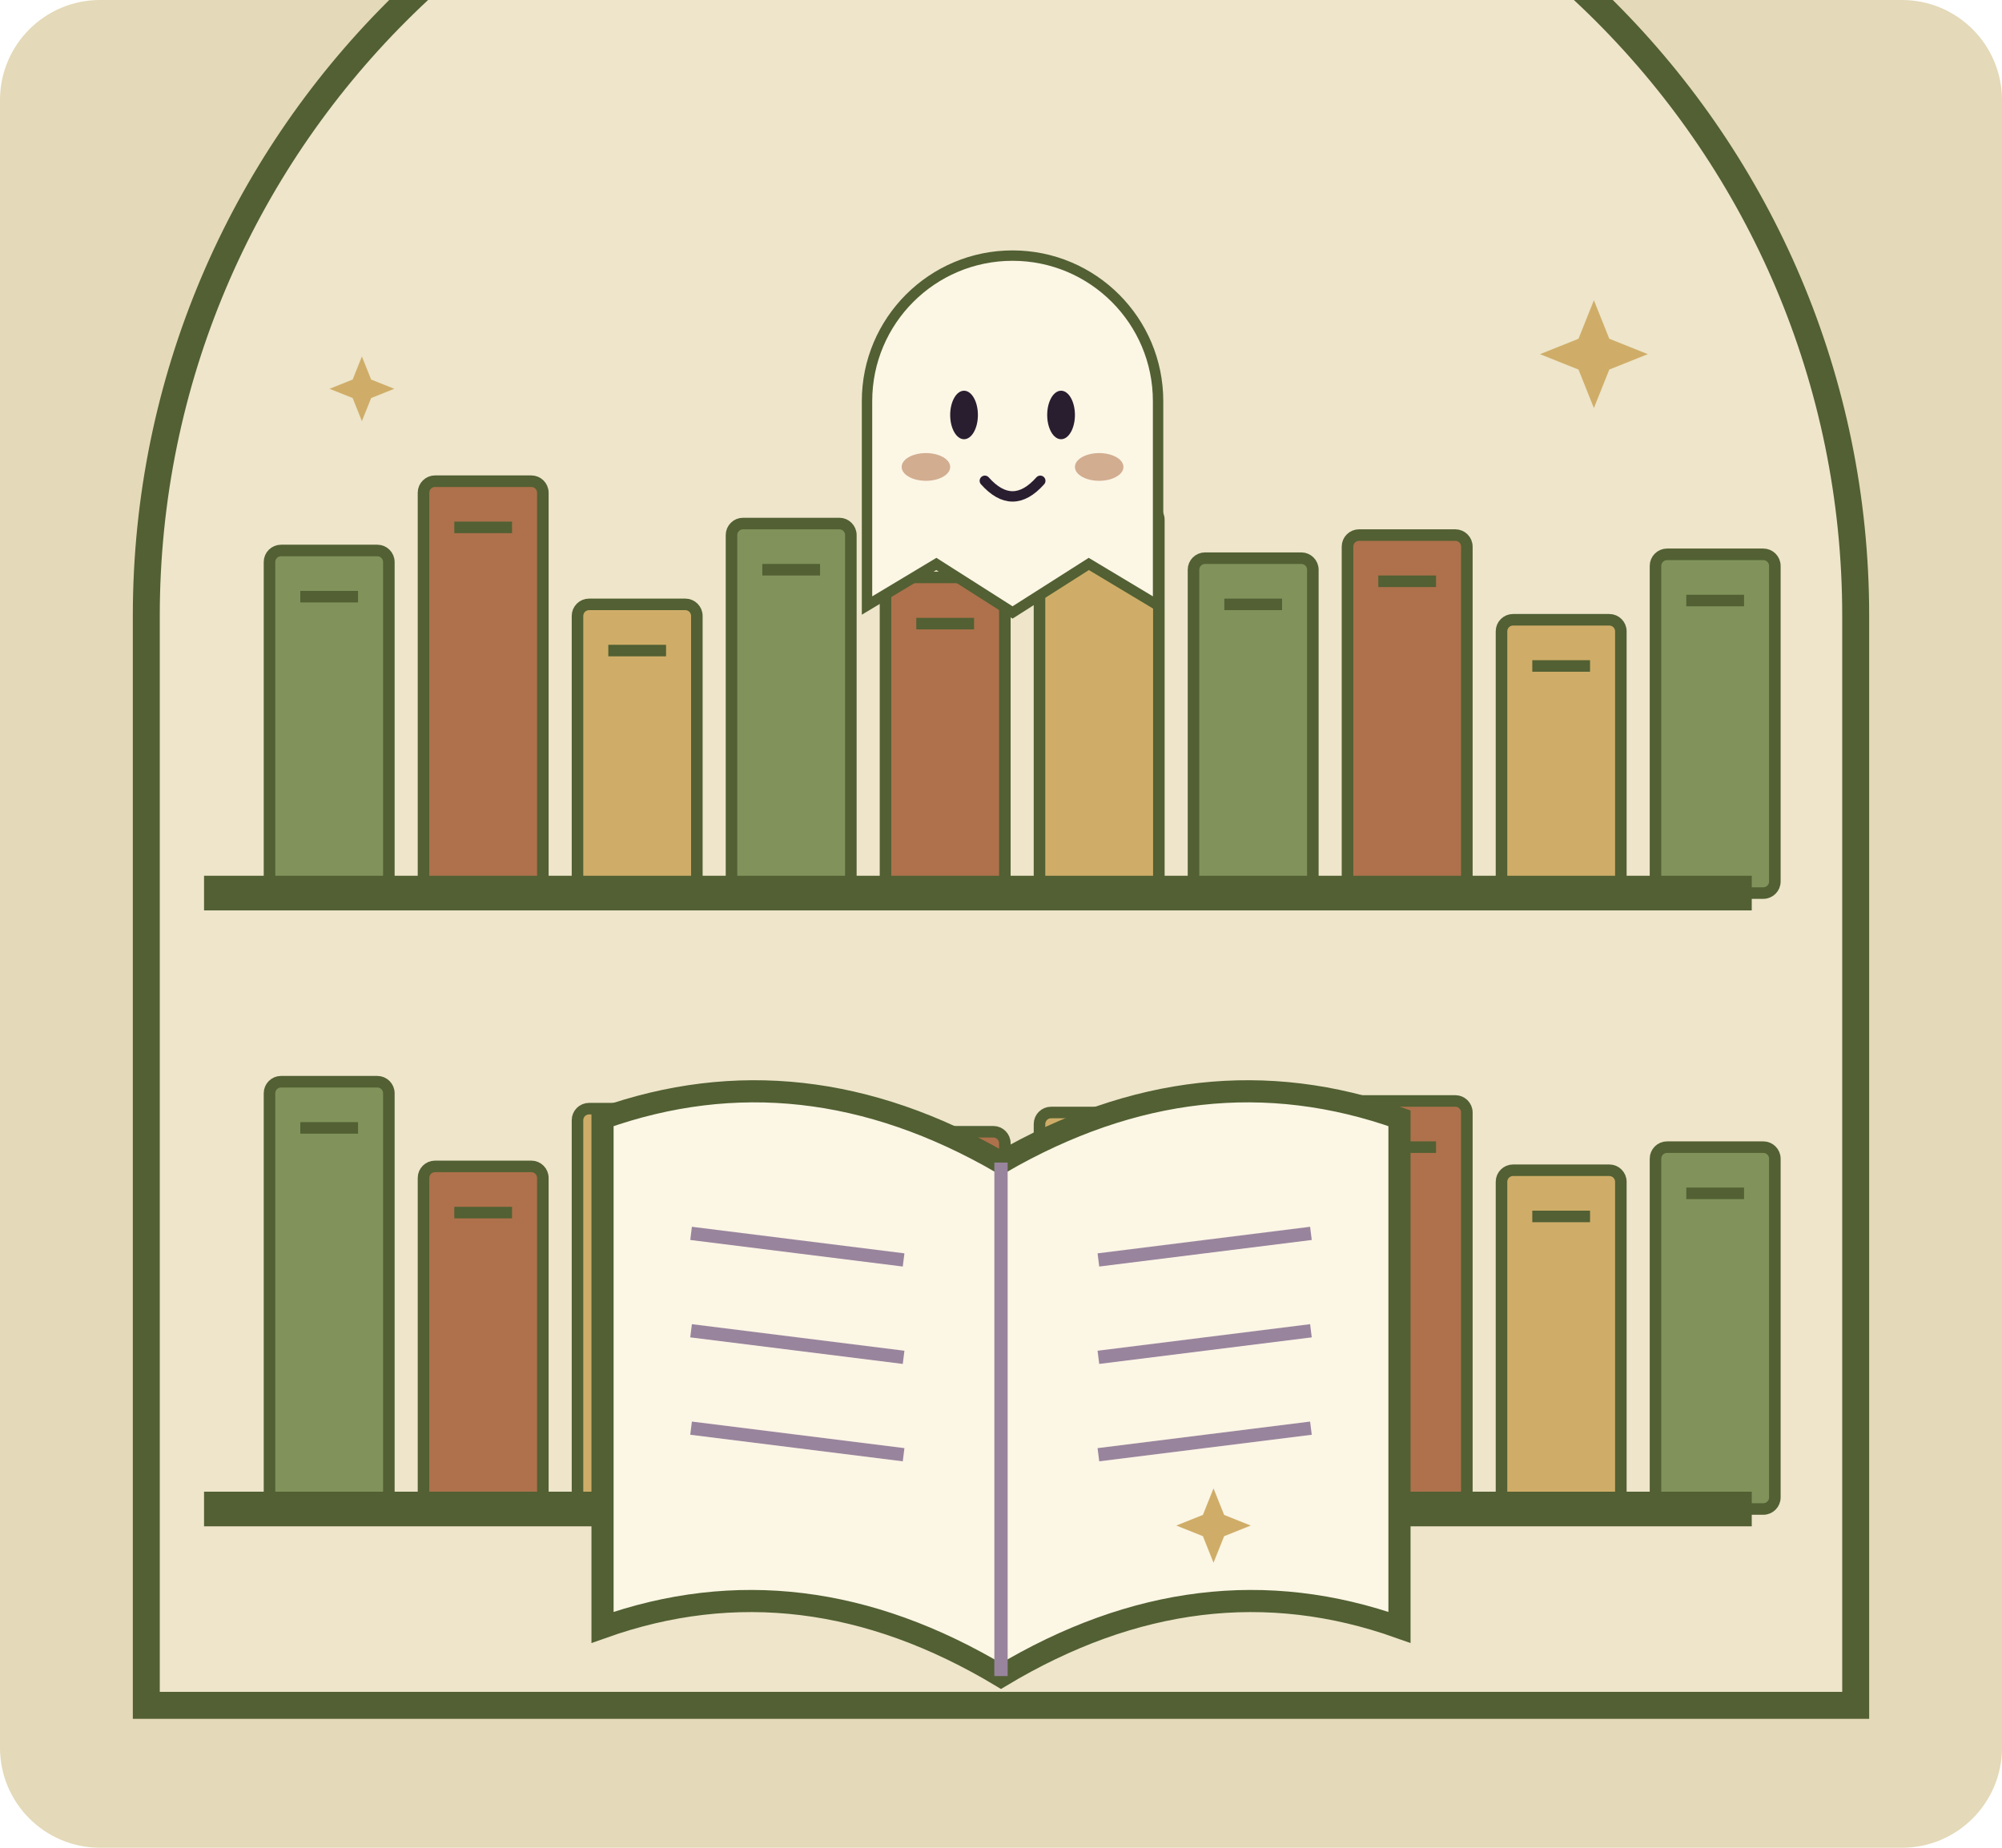
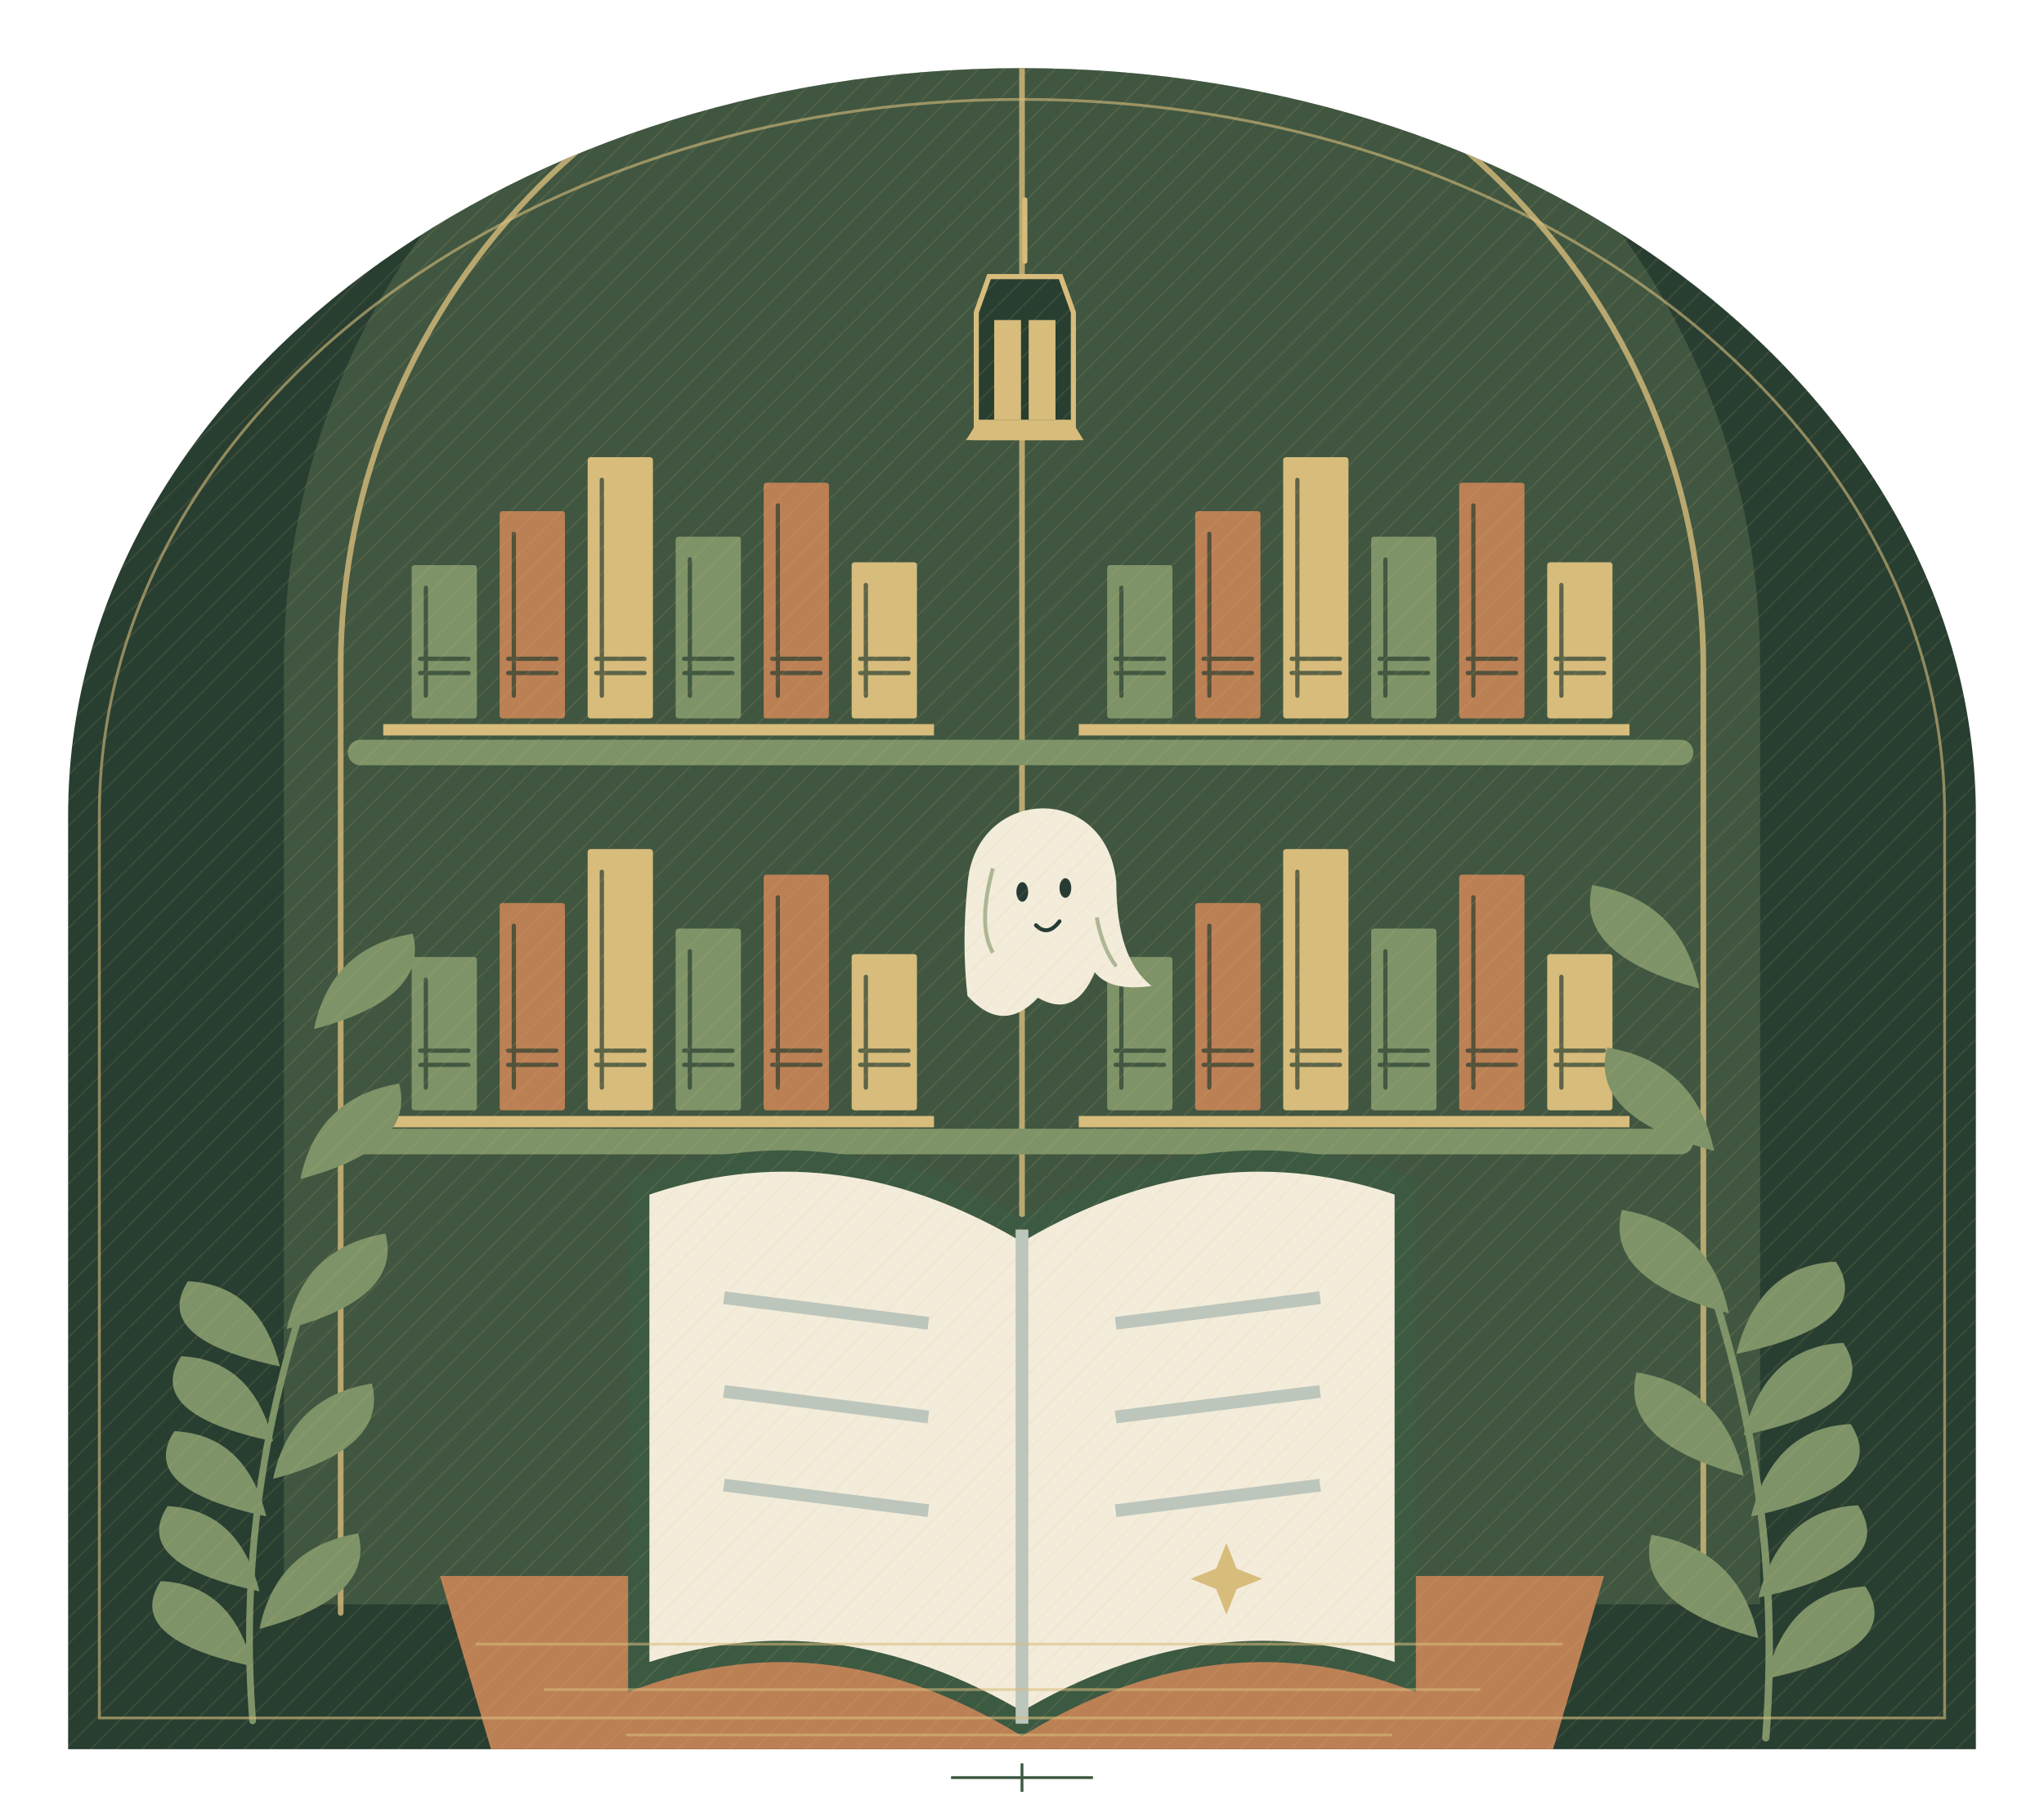
- <svg xmlns="http://www.w3.org/2000/svg" width="520" height="480" viewBox="0 0 520 480" role="img" aria-labelledby="title" data-scene="haunted-library" data-theme="light">
-   <rect width="520" height="480" rx="26" fill="#e4d9b8" />
-   <path d="M38 443V160a222 222 0 0 1 444 0v283Z" fill="#eee5ca" stroke="#526033" stroke-width="7" />
-   <g stroke="#526033" stroke-width="3">
-     <rect x="70" y="143" width="31" height="89" rx="3" fill="#81935b" />
-     <path d="M78 155h15" />
-     <rect x="110" y="125" width="31" height="107" rx="3" fill="#ae714b" />
-     <path d="M118 137h15" />
-     <rect x="150" y="157" width="31" height="75" rx="3" fill="#cfad68" />
-     <path d="M158 169h15" />
-     <rect x="190" y="136" width="31" height="96" rx="3" fill="#81935b" />
-     <path d="M198 148h15" />
-     <rect x="230" y="150" width="31" height="82" rx="3" fill="#ae714b" />
-     <path d="M238 162h15" />
-     <rect x="270" y="132" width="31" height="100" rx="3" fill="#cfad68" />
-     <path d="M278 144h15" />
-     <rect x="310" y="145" width="31" height="87" rx="3" fill="#81935b" />
-     <path d="M318 157h15" />
-     <rect x="350" y="139" width="31" height="93" rx="3" fill="#ae714b" />
-     <path d="M358 151h15" />
-     <rect x="390" y="161" width="31" height="71" rx="3" fill="#cfad68" />
-     <path d="M398 173h15" />
-     <rect x="430" y="144" width="31" height="88" rx="3" fill="#81935b" />
-     <path d="M438 156h15" />
-     <path d="M53 232H455" stroke-width="9" />
+ <svg xmlns="http://www.w3.org/2000/svg" width="720" height="640" viewBox="0 0 720 640" role="img" aria-labelledby="title" data-scene="haunted-library" data-theme="light">
+   <defs>
+     <clipPath id="scene">
+       <path d="M24 616V287a336 263 0 0 1 672 0v329Z" />
+     </clipPath>
+     <pattern id="engraving" width="9" height="9" patternUnits="userSpaceOnUse">
+       <path d="m0 9 9-9" stroke="#d7bc7c" stroke-width=".6" opacity=".11" />
+     </pattern>
+   </defs>
+   <g clip-path="url(#scene)">
+     <path d="M0 0h720v640H0Z" fill="#283e31" />
+     <path d="M100 565V234a260 260 0 0 1 520 0v331Z" fill="#7e9367" opacity=".28" />
+     <path d="M120 568V235a240 240 0 0 1 480 0v333M360 15v552" fill="none" stroke="#d7bc7c" stroke-width="2" opacity="0.8" stroke-linecap="round" stroke-linejoin="round" />
+     <g>
+       <rect x="145" y="199" width="23" height="54" rx="1" fill="#7e9367" />
+       <path d="M150 207v38m-2-8h17m-17-5h17" fill="none" stroke="#283e31" stroke-width="1.5" opacity="0.7" stroke-linecap="round" stroke-linejoin="round" />
+       <rect x="176" y="180" width="23" height="73" rx="1" fill="#bc8055" />
+       <path d="M181 188v57m-2-8h17m-17-5h17" fill="none" stroke="#283e31" stroke-width="1.5" opacity="0.7" stroke-linecap="round" stroke-linejoin="round" />
+       <rect x="207" y="161" width="23" height="92" rx="1" fill="#d7bc7c" />
+       <path d="M212 169v76m-2-8h17m-17-5h17" fill="none" stroke="#283e31" stroke-width="1.5" opacity="0.7" stroke-linecap="round" stroke-linejoin="round" />
+       <rect x="238" y="189" width="23" height="64" rx="1" fill="#7e9367" />
+       <path d="M243 197v48m-2-8h17m-17-5h17" fill="none" stroke="#283e31" stroke-width="1.5" opacity="0.7" stroke-linecap="round" stroke-linejoin="round" />
+       <rect x="269" y="170" width="23" height="83" rx="1" fill="#bc8055" />
+       <path d="M274 178v67m-2-8h17m-17-5h17" fill="none" stroke="#283e31" stroke-width="1.5" opacity="0.7" stroke-linecap="round" stroke-linejoin="round" />
+       <rect x="300" y="198" width="23" height="55" rx="1" fill="#d7bc7c" />
+       <path d="M305 206v39m-2-8h17m-17-5h17" fill="none" stroke="#283e31" stroke-width="1.5" opacity="0.7" stroke-linecap="round" stroke-linejoin="round" />
+       <path d="M135 257h194" stroke="#d7bc7c" stroke-width="4" />
+     </g>
+     <g>
+       <rect x="390" y="199" width="23" height="54" rx="1" fill="#7e9367" />
+       <path d="M395 207v38m-2-8h17m-17-5h17" fill="none" stroke="#283e31" stroke-width="1.5" opacity="0.7" stroke-linecap="round" stroke-linejoin="round" />
+       <rect x="421" y="180" width="23" height="73" rx="1" fill="#bc8055" />
+       <path d="M426 188v57m-2-8h17m-17-5h17" fill="none" stroke="#283e31" stroke-width="1.5" opacity="0.7" stroke-linecap="round" stroke-linejoin="round" />
+       <rect x="452" y="161" width="23" height="92" rx="1" fill="#d7bc7c" />
+       <path d="M457 169v76m-2-8h17m-17-5h17" fill="none" stroke="#283e31" stroke-width="1.5" opacity="0.7" stroke-linecap="round" stroke-linejoin="round" />
+       <rect x="483" y="189" width="23" height="64" rx="1" fill="#7e9367" />
+       <path d="M488 197v48m-2-8h17m-17-5h17" fill="none" stroke="#283e31" stroke-width="1.5" opacity="0.7" stroke-linecap="round" stroke-linejoin="round" />
+       <rect x="514" y="170" width="23" height="83" rx="1" fill="#bc8055" />
+       <path d="M519 178v67m-2-8h17m-17-5h17" fill="none" stroke="#283e31" stroke-width="1.5" opacity="0.7" stroke-linecap="round" stroke-linejoin="round" />
+       <rect x="545" y="198" width="23" height="55" rx="1" fill="#d7bc7c" />
+       <path d="M550 206v39m-2-8h17m-17-5h17" fill="none" stroke="#283e31" stroke-width="1.5" opacity="0.7" stroke-linecap="round" stroke-linejoin="round" />
+       <path d="M380 257h194" stroke="#d7bc7c" stroke-width="4" />
+     </g>
+     <g>
+       <rect x="145" y="337" width="23" height="54" rx="1" fill="#7e9367" />
+       <path d="M150 345v38m-2-8h17m-17-5h17" fill="none" stroke="#283e31" stroke-width="1.5" opacity="0.7" stroke-linecap="round" stroke-linejoin="round" />
+       <rect x="176" y="318" width="23" height="73" rx="1" fill="#bc8055" />
+       <path d="M181 326v57m-2-8h17m-17-5h17" fill="none" stroke="#283e31" stroke-width="1.5" opacity="0.7" stroke-linecap="round" stroke-linejoin="round" />
+       <rect x="207" y="299" width="23" height="92" rx="1" fill="#d7bc7c" />
+       <path d="M212 307v76m-2-8h17m-17-5h17" fill="none" stroke="#283e31" stroke-width="1.5" opacity="0.7" stroke-linecap="round" stroke-linejoin="round" />
+       <rect x="238" y="327" width="23" height="64" rx="1" fill="#7e9367" />
+       <path d="M243 335v48m-2-8h17m-17-5h17" fill="none" stroke="#283e31" stroke-width="1.5" opacity="0.7" stroke-linecap="round" stroke-linejoin="round" />
+       <rect x="269" y="308" width="23" height="83" rx="1" fill="#bc8055" />
+       <path d="M274 316v67m-2-8h17m-17-5h17" fill="none" stroke="#283e31" stroke-width="1.5" opacity="0.7" stroke-linecap="round" stroke-linejoin="round" />
+       <rect x="300" y="336" width="23" height="55" rx="1" fill="#d7bc7c" />
+       <path d="M305 344v39m-2-8h17m-17-5h17" fill="none" stroke="#283e31" stroke-width="1.5" opacity="0.7" stroke-linecap="round" stroke-linejoin="round" />
+       <path d="M135 395h194" stroke="#d7bc7c" stroke-width="4" />
+     </g>
+     <g>
+       <rect x="390" y="337" width="23" height="54" rx="1" fill="#7e9367" />
+       <path d="M395 345v38m-2-8h17m-17-5h17" fill="none" stroke="#283e31" stroke-width="1.5" opacity="0.7" stroke-linecap="round" stroke-linejoin="round" />
+       <rect x="421" y="318" width="23" height="73" rx="1" fill="#bc8055" />
+       <path d="M426 326v57m-2-8h17m-17-5h17" fill="none" stroke="#283e31" stroke-width="1.5" opacity="0.7" stroke-linecap="round" stroke-linejoin="round" />
+       <rect x="452" y="299" width="23" height="92" rx="1" fill="#d7bc7c" />
+       <path d="M457 307v76m-2-8h17m-17-5h17" fill="none" stroke="#283e31" stroke-width="1.5" opacity="0.7" stroke-linecap="round" stroke-linejoin="round" />
+       <rect x="483" y="327" width="23" height="64" rx="1" fill="#7e9367" />
+       <path d="M488 335v48m-2-8h17m-17-5h17" fill="none" stroke="#283e31" stroke-width="1.5" opacity="0.7" stroke-linecap="round" stroke-linejoin="round" />
+       <rect x="514" y="308" width="23" height="83" rx="1" fill="#bc8055" />
+       <path d="M519 316v67m-2-8h17m-17-5h17" fill="none" stroke="#283e31" stroke-width="1.5" opacity="0.7" stroke-linecap="round" stroke-linejoin="round" />
+       <rect x="545" y="336" width="23" height="55" rx="1" fill="#d7bc7c" />
+       <path d="M550 344v39m-2-8h17m-17-5h17" fill="none" stroke="#283e31" stroke-width="1.5" opacity="0.7" stroke-linecap="round" stroke-linejoin="round" />
+       <path d="M380 395h194" stroke="#d7bc7c" stroke-width="4" />
+     </g>
+     <path d="M127 265h465M127 402h465" fill="none" stroke="#7e9367" stroke-width="9" opacity="1" stroke-linecap="round" stroke-linejoin="round" />
+     <path d="M155 555h410l-25 85H180Z" fill="#bc8055" />
+     <g transform="translate(360 493) scale(1.5)">
+       <path d="M-90-50Q-45-66 0-40q45-26 90-10V65Q45 49 0 76-45 49-90 65Z" fill="#f3ecda" stroke="#3c5942" stroke-width="5" />
+       <path d="M0-40V76M-70-24l48 6m-48 16 48 6m-48 16 48 6M22-18l48-6M22 4l48-6M22 26l48-6" fill="none" stroke="#bdc6bd" stroke-width="3" />
+       <path transform="translate(48 42) scale(0.6)" d="M0-14 4-4 14 0 4 4 0 14-4 4-14 0-4-4Z" fill="#d7bc7c" />
+     </g>
+     <g transform="translate(367 321) scale(0.69)">
+       <path d="M-38 43q-3-27 0-56C-35-64 33-67 38-15q0 39 18 53-21 3-29-7-10 24-29 13-18 19-36-1Z" fill="#f3ecda" />
+       <path d="M-25-22q-8 29 0 43M28 3q3 16 10 25" fill="none" stroke="#7e9367" stroke-width="2" opacity=".6" />
+       <ellipse cx="-10" cy="-10" rx="3" ry="5" fill="#263b34" />
+       <ellipse cx="12" cy="-12" rx="3" ry="5" fill="#263b34" />
+       <path d="M-3 7q6 6 12-2" fill="none" stroke="#263b34" stroke-width="2" stroke-linecap="round" />
+     </g>
+     <g transform="translate(361 137) scale(0.9)">
+       <path d="M0-50v-24" fill="none" stroke="#d7bc7c" stroke-width="2" opacity="1" stroke-linecap="round" stroke-linejoin="round" />
+       <path d="m-19-30 5-14h28l5 14v49h-38Z" fill="#283e31" stroke="#d7bc7c" stroke-width="2" />
+       <path d="M-12-27h24V12h-24Z" fill="#d7bc7c" />
+       <path d="M0-27v39" fill="none" stroke="#283e31" stroke-width="3" opacity="1" stroke-linecap="round" stroke-linejoin="round" />
+       <path d="m-23 20 5-8h36l5 8Z" fill="#d7bc7c" />
+     </g>
+     <g transform="translate(89 606) scale(1.2 1.2)">
+       <path d="M0 0Q-5-65 17-129" fill="none" stroke="#7e9367" stroke-width="2" opacity="1" stroke-linecap="round" stroke-linejoin="round" />
+       <path d="M0 -16q-38-8-27-25 21 1 27 25m2 -11q34-9 29-28-24 4-29 28" fill="#7e9367" />
+       <path d="M2 -38q-38-8-27-25 21 1 27 25m4 -33q34-9 29-28-24 4-29 28" fill="#7e9367" />
+       <path d="M4 -60q-38-8-27-25 21 1 27 25m6 -55q34-9 29-28-24 4-29 28" fill="#7e9367" />
+       <path d="M6 -82q-38-8-27-25 21 1 27 25m8 -77q34-9 29-28-24 4-29 28" fill="#7e9367" />
+       <path d="M8 -104q-38-8-27-25 21 1 27 25m10 -99q34-9 29-28-24 4-29 28" fill="#7e9367" />
+     </g>
+     <g transform="translate(622 612) scale(-1.3 1.3)">
+       <path d="M0 0Q-5-65 17-129" fill="none" stroke="#7e9367" stroke-width="2" opacity="1" stroke-linecap="round" stroke-linejoin="round" />
+       <path d="M0 -16q-38-8-27-25 21 1 27 25m2 -11q34-9 29-28-24 4-29 28" fill="#7e9367" />
+       <path d="M2 -38q-38-8-27-25 21 1 27 25m4 -33q34-9 29-28-24 4-29 28" fill="#7e9367" />
+       <path d="M4 -60q-38-8-27-25 21 1 27 25m6 -55q34-9 29-28-24 4-29 28" fill="#7e9367" />
+       <path d="M6 -82q-38-8-27-25 21 1 27 25m8 -77q34-9 29-28-24 4-29 28" fill="#7e9367" />
+       <path d="M8 -104q-38-8-27-25 21 1 27 25m10 -99q34-9 29-28-24 4-29 28" fill="#7e9367" />
+     </g>
+     <path d="M168 579h382m-358 16h329m-300 16h269" fill="none" stroke="#d7bc7c" stroke-width="1" opacity="0.55" stroke-linecap="round" stroke-linejoin="round" />
+     <path d="M0 0h720v640H0Z" fill="url(#engraving)" />
  </g>
-   <g stroke="#526033" stroke-width="3">
-     <rect x="70" y="281" width="31" height="111" rx="3" fill="#81935b" />
-     <path d="M78 293h15" />
-     <rect x="110" y="303" width="31" height="89" rx="3" fill="#ae714b" />
-     <path d="M118 315h15" />
-     <rect x="150" y="288" width="31" height="104" rx="3" fill="#cfad68" />
-     <path d="M158 300h15" />
-     <rect x="190" y="308" width="31" height="84" rx="3" fill="#81935b" />
-     <path d="M198 320h15" />
-     <rect x="230" y="294" width="31" height="98" rx="3" fill="#ae714b" />
-     <path d="M238 306h15" />
-     <rect x="270" y="289" width="31" height="103" rx="3" fill="#cfad68" />
-     <path d="M278 301h15" />
-     <rect x="310" y="313" width="31" height="79" rx="3" fill="#81935b" />
-     <path d="M318 325h15" />
-     <rect x="350" y="286" width="31" height="106" rx="3" fill="#ae714b" />
-     <path d="M358 298h15" />
-     <rect x="390" y="304" width="31" height="88" rx="3" fill="#cfad68" />
-     <path d="M398 316h15" />
-     <rect x="430" y="298" width="31" height="94" rx="3" fill="#81935b" />
-     <path d="M438 310h15" />
-     <path d="M53 392H455" stroke-width="9" />
-   </g>
-   <g transform="translate(263 115) scale(0.9)">
-     <path d="M-42 47V-12a42 42 0 0 1 84 0v59L22 35 0 49-22 35Z" fill="#fcf6e5" stroke="#526033" stroke-width="3" />
-     <ellipse cx="-14" cy="-8" rx="4" ry="7" fill="#291d30" />
-     <ellipse cx="14" cy="-8" rx="4" ry="7" fill="#291d30" />
-     <path d="M-8 11q8 9 16 0" fill="none" stroke="#291d30" stroke-width="3" stroke-linecap="round" />
-     <ellipse cx="-25" cy="7" rx="7" ry="4" fill="#ae714b" opacity=".55" />
-     <ellipse cx="25" cy="7" rx="7" ry="4" fill="#ae714b" opacity=".55" />
-   </g>
-   <g transform="translate(260 348) scale(1.15)">
-     <path d="M-90-50Q-45-66 0-40q45-26 90-10V65Q45 49 0 76-45 49-90 65Z" fill="#fcf6e5" stroke="#526033" stroke-width="5" />
-     <path d="M0-40V76M-70-24l48 6m-48 16 48 6m-48 16 48 6M22-18l48-6M22 4l48-6M22 26l48-6" fill="none" stroke="#99849d" stroke-width="3" />
-     <path transform="translate(48 42) scale(0.6)" d="M0-14 4-4 14 0 4 4 0 14-4 4-14 0-4-4Z" fill="#cfad68" />
-   </g>
-   <path transform="translate(414 92) scale(1)" d="M0-14 4-4 14 0 4 4 0 14-4 4-14 0-4-4Z" fill="#cfad68" />
-   <path transform="translate(94 101) scale(0.6)" d="M0-14 4-4 14 0 4 4 0 14-4 4-14 0-4-4Z" fill="#cfad68" />
+   <path d="M35 605V287a325 252 0 0 1 650 0v318Z" fill="none" stroke="#d7bc7c" stroke-width="1" opacity=".6" />
+   <path d="M335 626h50m-25-5v10" stroke="#3c5942" stroke-width="1" />
</svg>
